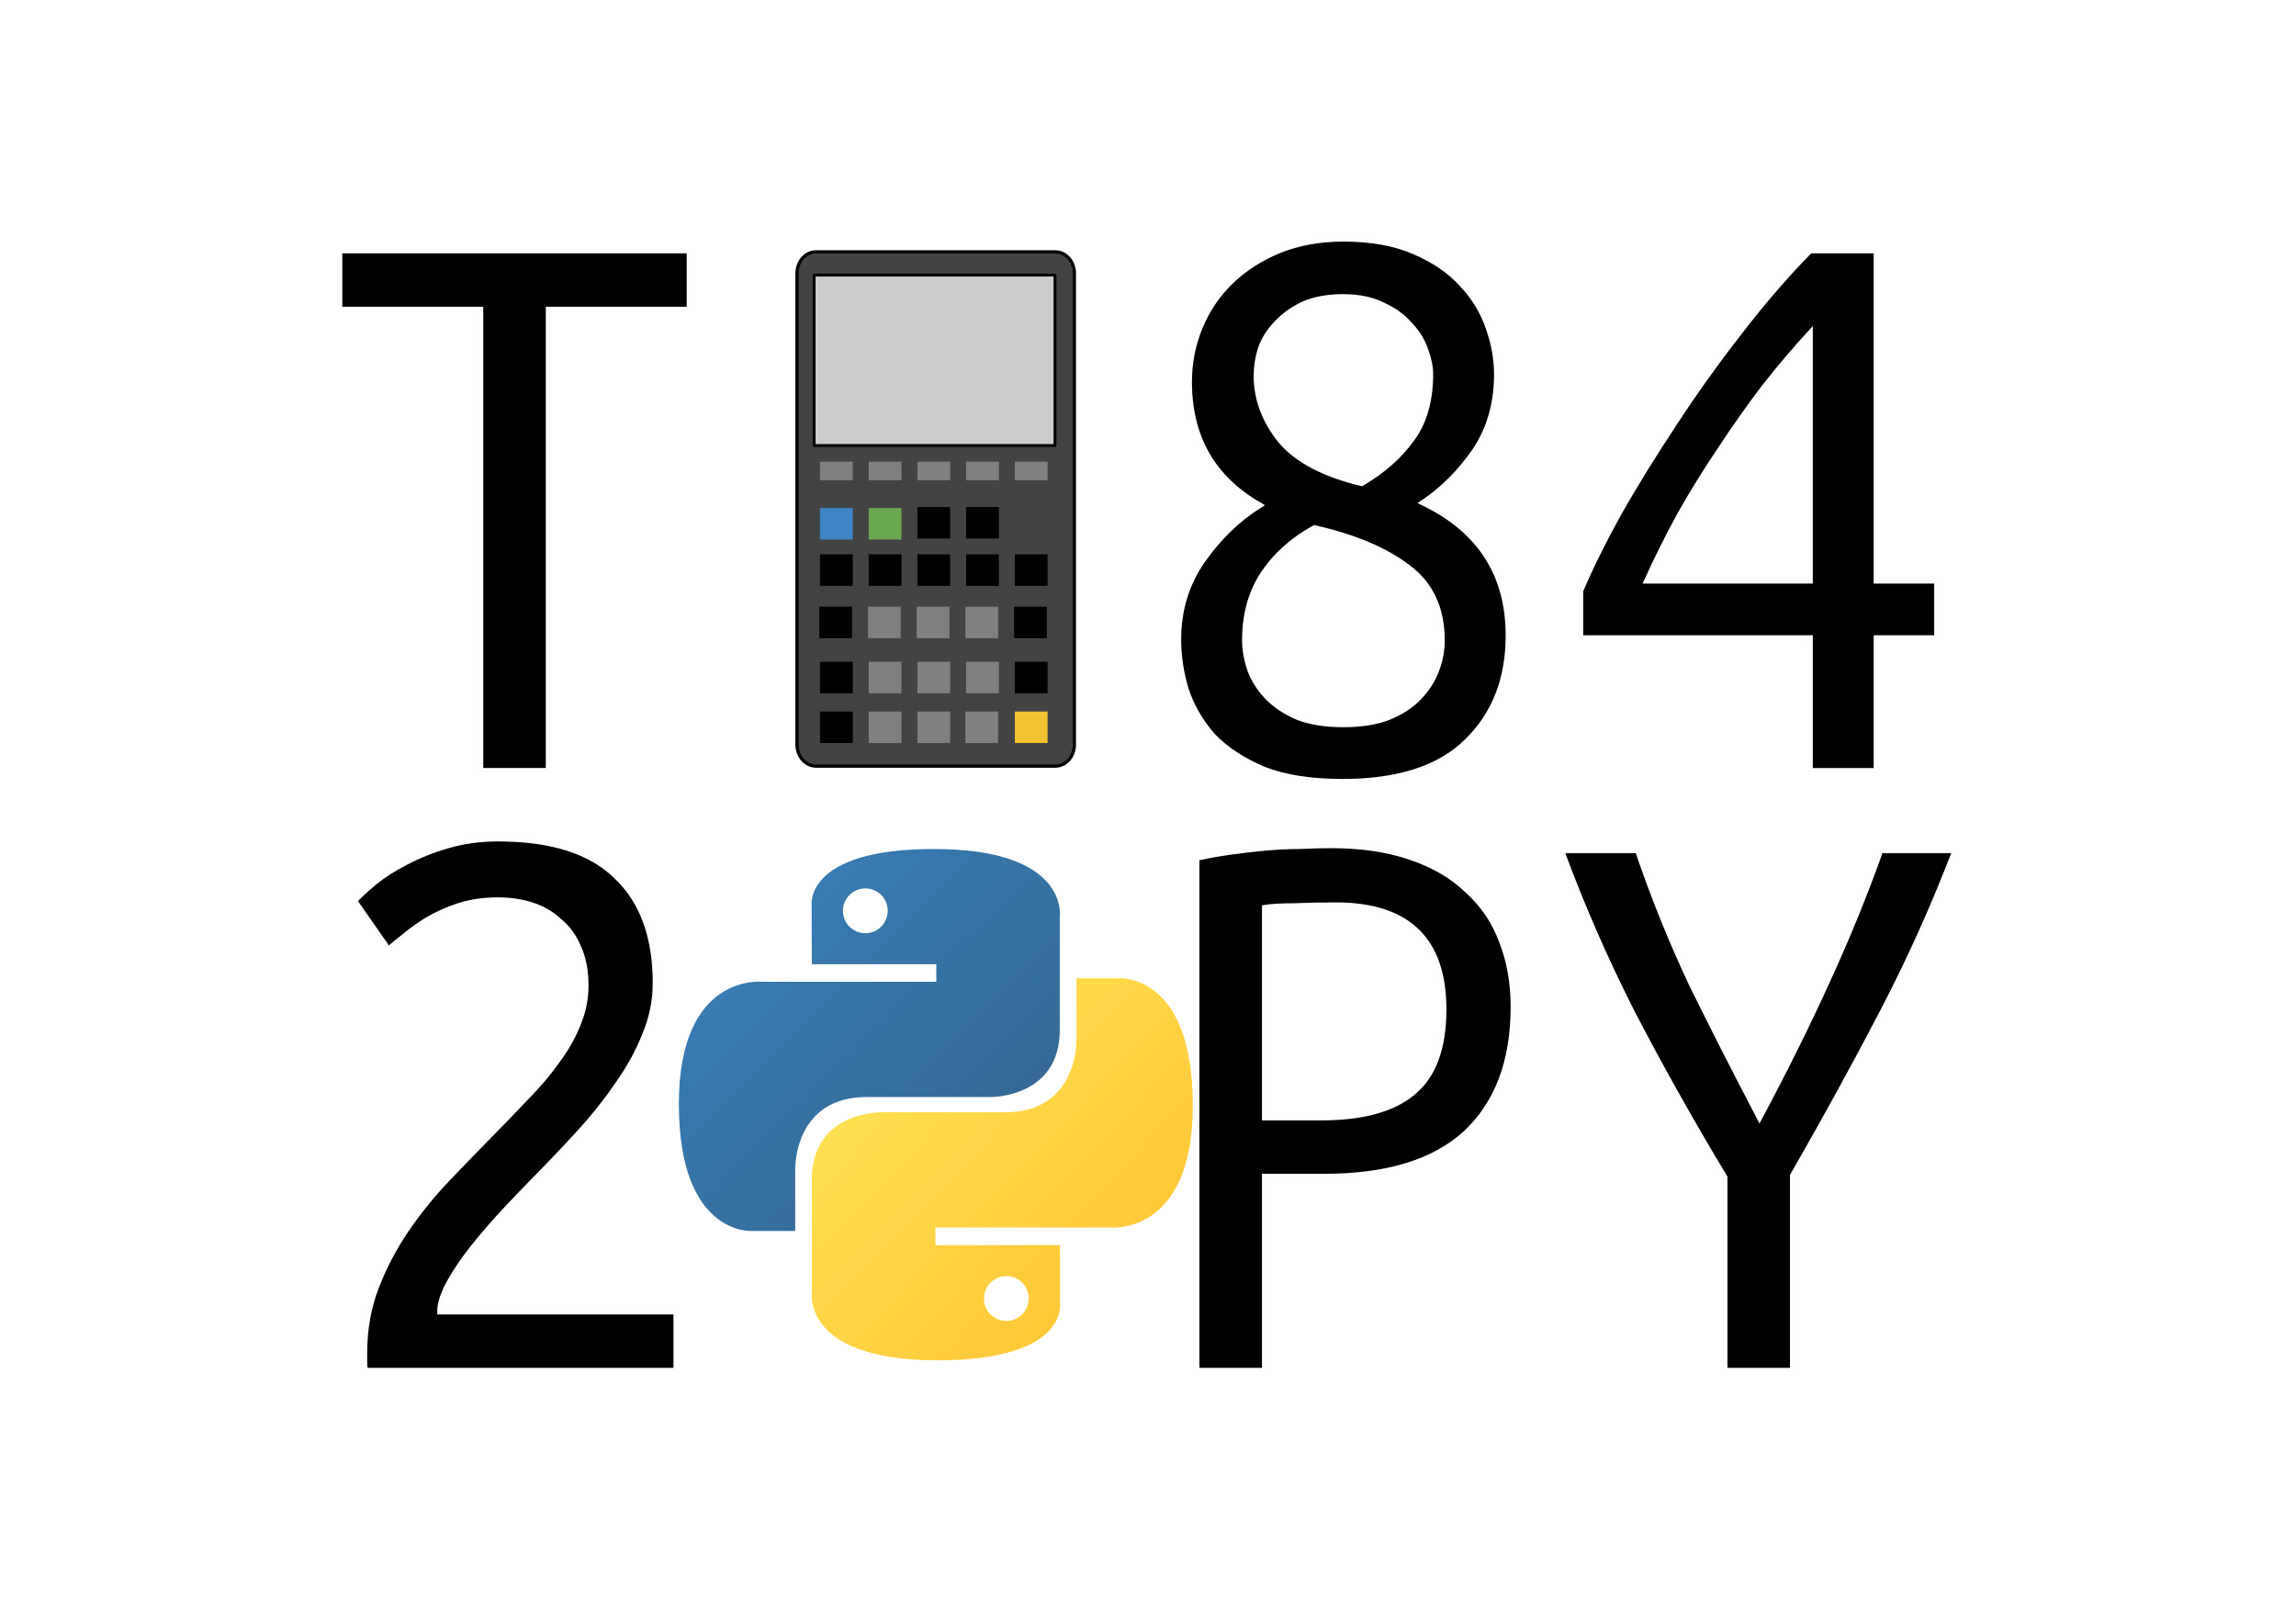
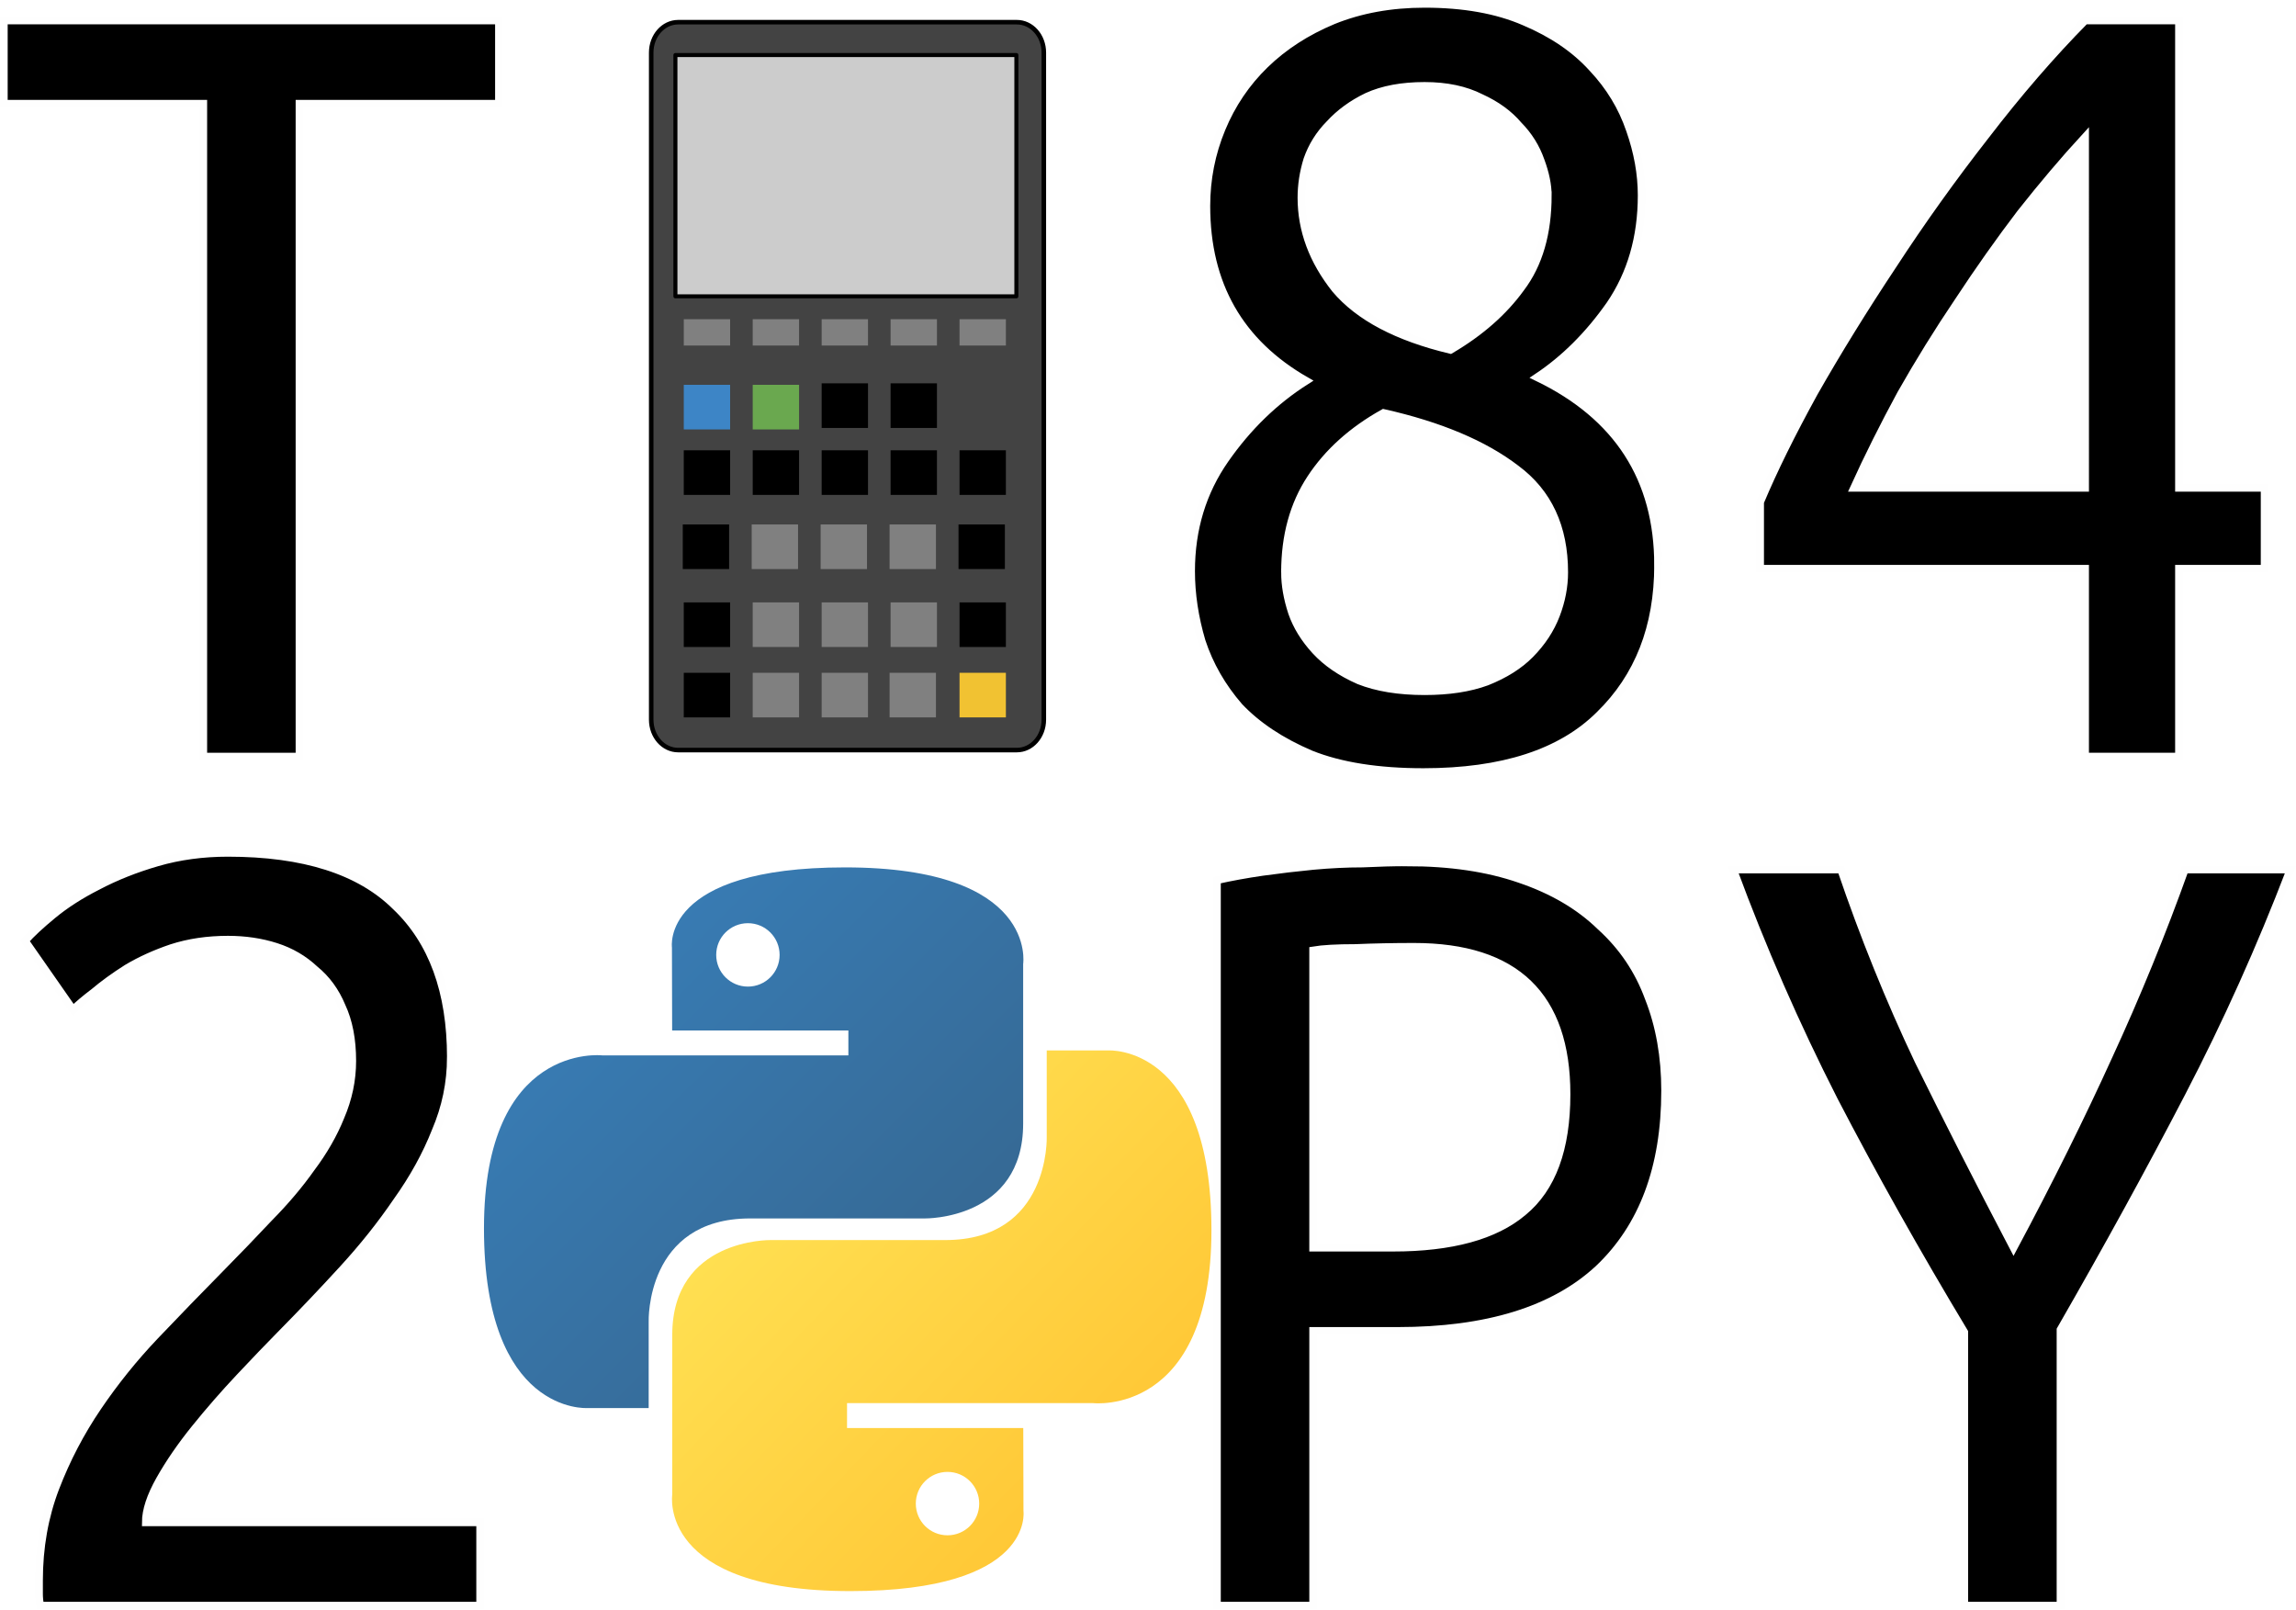
<svg xmlns="http://www.w3.org/2000/svg" xmlns:xlink="http://www.w3.org/1999/xlink" width="262.495mm" height="184mm" viewBox="0 0 262.495 184" version="1.1" id="svg84">
  <defs id="defs81">
    <linearGradient id="linearGradient11301">
      <stop id="stop11303" offset="0" style="stop-color:#ffe052;stop-opacity:1" />
      <stop id="stop11305" offset="1" style="stop-color:#ffc331;stop-opacity:1" />
    </linearGradient>
    <linearGradient gradientUnits="userSpaceOnUse" y2="168.101" x2="147.777" y1="111.921" x1="89.137" id="linearGradient11307" xlink:href="#linearGradient11301" />
    <linearGradient id="linearGradient9515">
      <stop id="stop9517" offset="0" style="stop-color:#387eb8;stop-opacity:1" />
      <stop id="stop9519" offset="1" style="stop-color:#366994;stop-opacity:1" />
    </linearGradient>
    <linearGradient gradientUnits="userSpaceOnUse" y2="131.853" x2="110.149" y1="77.07" x1="55.549" id="linearGradient9521" xlink:href="#linearGradient9515" />
  </defs>
  <g id="layer1" transform="translate(0.2658685,-5.412052)">
-     <path d="m 78.554,34.067 v 6.724 H 62.443 V 93.524 H 54.673 V 40.79 H 38.562 v -6.724 z" id="path28000" style="font-size:153.942px;line-height:1.25;font-family:'Ubuntu Mono';-inkscape-font-specification:'Ubuntu Mono';stroke:#fefefe;stroke-width:0.62;stroke-miterlimit:4;stroke-dasharray:none" />
-     <path d="m 172.182,78.06 q 0,7.492 -4.738,12.103 -4.644,4.611 -14.215,4.611 -5.496,0 -9.098,-1.441 -3.601,-1.537 -5.781,-3.842 -2.085,-2.401 -3.033,-5.283 -0.853,-2.882 -0.853,-5.667 0,-5.091 2.748,-9.029 2.748,-3.938 6.539,-6.34 -8.055,-4.611 -8.055,-14.12 0,-3.266 1.232,-6.244 1.232,-2.978 3.506,-5.187 2.274,-2.209 5.496,-3.554 3.317,-1.345 7.392,-1.345 4.738,0 8.055,1.441 3.412,1.441 5.496,3.746 2.085,2.209 3.032,4.995 0.948,2.69 0.948,5.283 0,5.091 -2.559,8.837 -2.559,3.65 -5.875,5.859 9.761,4.707 9.761,15.177 z m -30.136,0.576 q 0,1.537 0.569,3.266 0.569,1.633 1.895,3.074 1.327,1.441 3.506,2.401 2.18,0.864 5.307,0.864 2.938,0 5.022,-0.768 2.18,-0.864 3.506,-2.209 1.422,-1.441 2.085,-3.17 0.663,-1.729 0.663,-3.458 0,-5.475 -3.885,-8.357 -3.885,-2.978 -10.708,-4.515 -3.791,2.113 -5.876,5.283 -2.085,3.17 -2.085,7.588 z m 21.228,-30.449 q 0,-1.249 -0.569,-2.786 -0.569,-1.633 -1.801,-2.882 -1.137,-1.345 -3.033,-2.209 -1.895,-0.961 -4.549,-0.961 -2.748,0 -4.644,0.864 -1.801,0.864 -3.032,2.209 -1.232,1.249 -1.801,2.882 -0.474,1.537 -0.474,3.074 0,3.938 2.748,7.396 2.843,3.362 9.287,4.899 3.601,-2.113 5.686,-4.995 2.18,-2.882 2.18,-7.492 z" id="path28002" style="font-size:153.942px;line-height:1.25;font-family:'Ubuntu Mono';-inkscape-font-specification:'Ubuntu Mono';stroke:#fefefe;stroke-width:0.62;stroke-miterlimit:4;stroke-dasharray:none" />
-     <path d="m 180.426,72.969 q 1.611,-3.842 4.359,-8.837 2.843,-4.995 6.349,-10.278 3.506,-5.379 7.487,-10.47 3.98,-5.187 8.055,-9.317 h 7.581 v 37.749 h 6.918 v 6.532 h -6.918 v 15.177 h -7.581 V 78.348 h -26.25 z m 26.25,-29.489 q -2.559,2.786 -5.212,6.147 -2.559,3.362 -5.023,7.108 -2.464,3.65 -4.644,7.492 -2.085,3.842 -3.791,7.588 h 18.669 z" id="path28004" style="font-size:153.942px;line-height:1.25;font-family:'Ubuntu Mono';-inkscape-font-specification:'Ubuntu Mono';stroke:#fefefe;stroke-width:0.62;stroke-miterlimit:4;stroke-dasharray:none" />
-     <path d="m 74.668,117.821 q 0,3.074 -1.232,5.955 -1.137,2.882 -3.127,5.667 -1.895,2.786 -4.359,5.475 -2.464,2.69 -5.023,5.283 -1.422,1.441 -3.317,3.458 -1.895,2.017 -3.601,4.13 -1.706,2.113 -2.843,4.13 -1.137,2.017 -1.137,3.458 h 27.008 v 6.724 H 41.5 q -0.095,-0.48 -0.095,-0.961 0,-0.576 0,-1.057 0,-4.034 1.327,-7.492 1.327,-3.458 3.412,-6.532 2.085,-3.074 4.644,-5.763 2.653,-2.786 5.212,-5.379 2.085,-2.113 3.98,-4.13 1.99,-2.017 3.412,-4.034 1.516,-2.017 2.369,-4.13 0.948,-2.209 0.948,-4.515 0,-2.593 -0.853,-4.418 -0.758,-1.825 -2.18,-2.978 -1.327,-1.249 -3.127,-1.825 -1.801,-0.576 -3.885,-0.576 -2.464,0 -4.549,0.672 -1.99,0.672 -3.601,1.633 -1.516,0.961 -2.653,1.921 -1.137,0.865 -1.706,1.441 l -3.885,-5.571 q 0.758,-0.864 2.274,-2.113 1.516,-1.249 3.601,-2.305 2.18,-1.153 4.833,-1.921 2.653,-0.768 5.686,-0.768 9.192,0 13.552,4.322 4.454,4.226 4.454,12.199 z" id="path28006" style="font-size:153.942px;line-height:1.25;font-family:'Ubuntu Mono';-inkscape-font-specification:'Ubuntu Mono';stroke:#fefefe;stroke-width:0.62;stroke-miterlimit:4;stroke-dasharray:none" />
-     <path d="m 151.902,102.068 q 5.212,0 9.097,1.345 3.98,1.345 6.539,3.842 2.653,2.401 3.885,5.763 1.327,3.362 1.327,7.492 0,9.317 -5.402,14.408 -5.402,4.995 -16.205,4.995 h -6.823 v 22.189 h -7.771 v -58.593 q 1.706,-0.384 3.696,-0.672 2.085,-0.288 4.075,-0.48 2.085,-0.192 3.98,-0.192 1.99,-0.096 3.601,-0.096 z m 0.569,6.82 q -2.464,0 -4.738,0.096 -2.274,0 -3.412,0.192 v 24.014 h 6.444 q 7.107,0 10.519,-2.882 3.506,-2.882 3.506,-9.509 0,-11.911 -12.32,-11.911 z" id="path28008" style="font-size:153.942px;line-height:1.25;font-family:'Ubuntu Mono';-inkscape-font-specification:'Ubuntu Mono';stroke:#fefefe;stroke-width:0.62;stroke-miterlimit:4;stroke-dasharray:none" />
-     <path d="M 196.916,162.102 V 140.01 q -5.781,-9.605 -10.519,-18.731 -4.644,-9.125 -8.15,-18.635 h 8.719 q 2.748,8.069 6.254,15.465 3.601,7.3 7.676,15.081 4.359,-8.165 7.676,-15.465 3.412,-7.396 6.16,-15.081 h 8.529 q -3.601,9.413 -8.245,18.346 -4.644,8.933 -10.329,18.827 v 22.285 z" id="path28010" style="font-size:153.942px;line-height:1.25;font-family:'Ubuntu Mono';-inkscape-font-specification:'Ubuntu Mono';stroke:#fefefe;stroke-width:0.62;stroke-miterlimit:4;stroke-dasharray:none" />
-     <g style="fill:none;stroke:none;stroke-linecap:square;stroke-miterlimit:10" id="g9499" transform="matrix(0.09736467,0,0,0.09736467,89.4379,33.04191)">
+     <path d="M 56.776,7.754 V 17.271 H 33.974 V 91.909 H 22.975 V 17.271 H 0.173 V 7.754 Z" id="path28000" style="font-size:153.942px;line-height:1.25;font-family:'Ubuntu Mono';-inkscape-font-specification:'Ubuntu Mono';stroke:#fefefe;stroke-width:0.877;stroke-miterlimit:4;stroke-dasharray:none" />
+     <path d="m 189.296,70.021 q 0,10.604 -6.707,17.13 -6.572,6.526 -20.12,6.526 -7.78,0 -12.877,-2.039 -5.097,-2.175 -8.182,-5.438 -2.951,-3.399 -4.292,-7.477 -1.207,-4.079 -1.207,-8.021 0,-7.206 3.89,-12.78 3.89,-5.574 9.255,-8.973 -11.401,-6.526 -11.401,-19.985 0,-4.622 1.744,-8.837 1.744,-4.215 4.963,-7.341 3.219,-3.127 7.78,-5.03 4.695,-1.903 10.462,-1.903 6.707,0 11.401,2.039 4.829,2.039 7.78,5.302 2.951,3.127 4.292,7.07 1.341,3.807 1.341,7.477 0,7.206 -3.622,12.508 -3.622,5.166 -8.316,8.293 13.815,6.662 13.815,21.481 z m -42.653,0.816 q 0,2.175 0.805,4.622 0.805,2.311 2.683,4.351 1.878,2.039 4.963,3.399 3.085,1.224 7.511,1.224 4.158,0 7.109,-1.088 3.085,-1.224 4.963,-3.127 2.012,-2.039 2.951,-4.486 0.939,-2.447 0.939,-4.894 0,-7.749 -5.499,-11.828 -5.499,-4.215 -15.157,-6.39 -5.365,2.991 -8.316,7.477 -2.951,4.486 -2.951,10.74 z m 30.045,-43.097 q 0,-1.767 -0.805,-3.943 -0.805,-2.311 -2.548,-4.079 -1.61,-1.903 -4.292,-3.127 -2.683,-1.36 -6.438,-1.36 -3.89,0 -6.572,1.224 -2.548,1.224 -4.292,3.127 -1.744,1.767 -2.548,4.079 -0.671,2.175 -0.671,4.351 0,5.574 3.89,10.468 4.024,4.758 13.145,6.934 5.097,-2.991 8.048,-7.07 3.085,-4.079 3.085,-10.604 z" id="path28002" style="font-size:153.942px;line-height:1.25;font-family:'Ubuntu Mono';-inkscape-font-specification:'Ubuntu Mono';stroke:#fefefe;stroke-width:0.877;stroke-miterlimit:4;stroke-dasharray:none" />
+     <path d="m 200.965,62.815 q 2.28,-5.438 6.17,-12.508 4.024,-7.07 8.987,-14.547 4.963,-7.613 10.596,-14.819 5.633,-7.341 11.401,-13.188 h 10.73 V 61.184 h 9.792 v 9.245 h -9.792 V 91.909 H 238.119 V 70.429 H 200.965 Z m 37.154,-41.738 q -3.622,3.943 -7.377,8.701 -3.622,4.758 -7.109,10.061 -3.487,5.166 -6.572,10.604 -2.951,5.438 -5.365,10.74 h 26.424 z" id="path28004" style="font-size:153.942px;line-height:1.25;font-family:'Ubuntu Mono';-inkscape-font-specification:'Ubuntu Mono';stroke:#fefefe;stroke-width:0.877;stroke-miterlimit:4;stroke-dasharray:none" />
+     <path d="m 51.276,126.299 q 0,4.351 -1.744,8.429 -1.61,4.079 -4.426,8.021 -2.683,3.943 -6.17,7.749 -3.487,3.807 -7.109,7.477 -2.012,2.039 -4.695,4.894 -2.683,2.855 -5.097,5.846 -2.414,2.991 -4.024,5.846 -1.61,2.855 -1.61,4.894 h 38.227 v 9.517 H 4.331 q -0.134,-0.68 -0.134,-1.36 0,-0.816 0,-1.495 0,-5.71 1.878,-10.604 1.878,-4.894 4.829,-9.245 2.951,-4.351 6.572,-8.157 3.756,-3.943 7.377,-7.613 2.951,-2.991 5.633,-5.846 2.817,-2.855 4.829,-5.71 2.146,-2.855 3.353,-5.846 1.341,-3.127 1.341,-6.39 0,-3.671 -1.207,-6.254 -1.073,-2.583 -3.085,-4.215 -1.878,-1.767 -4.426,-2.583 -2.548,-0.816 -5.499,-0.816 -3.487,0 -6.438,0.952 -2.817,0.952 -5.097,2.311 -2.146,1.36 -3.756,2.719 -1.61,1.224 -2.414,2.039 l -5.499,-7.885 q 1.073,-1.224 3.219,-2.991 2.146,-1.767 5.097,-3.263 3.085,-1.631 6.841,-2.719 3.756,-1.088 8.048,-1.088 13.011,0 19.181,6.118 6.304,5.982 6.304,17.266 z" id="path28006" style="font-size:153.942px;line-height:1.25;font-family:'Ubuntu Mono';-inkscape-font-specification:'Ubuntu Mono';stroke:#fefefe;stroke-width:0.877;stroke-miterlimit:4;stroke-dasharray:none" />
+     <path d="m 160.592,104.002 q 7.377,0 12.877,1.903 5.633,1.903 9.255,5.438 3.756,3.399 5.499,8.157 1.878,4.758 1.878,10.604 0,13.188 -7.645,20.393 -7.645,7.07 -22.936,7.07 h -9.657 v 31.405 h -10.999 v -82.932 q 2.414,-0.544 5.231,-0.952 2.951,-0.408 5.768,-0.68 2.951,-0.272 5.633,-0.272 2.817,-0.136 5.097,-0.136 z m 0.805,9.653 q -3.487,0 -6.707,0.136 -3.219,0 -4.829,0.272 v 33.988 h 9.121 q 10.06,0 14.888,-4.079 4.963,-4.079 4.963,-13.459 0,-16.858 -17.437,-16.858 z" id="path28008" style="font-size:153.942px;line-height:1.25;font-family:'Ubuntu Mono';-inkscape-font-specification:'Ubuntu Mono';stroke:#fefefe;stroke-width:0.877;stroke-miterlimit:4;stroke-dasharray:none" />
+     <path d="m 224.304,188.973 v -31.269 q -8.182,-13.595 -14.888,-26.511 -6.572,-12.916 -11.535,-26.375 h 12.34 q 3.89,11.42 8.853,21.889 5.097,10.332 10.865,21.345 6.17,-11.556 10.865,-21.889 4.829,-10.468 8.718,-21.345 h 12.072 q -5.097,13.323 -11.669,25.967 -6.572,12.644 -14.62,26.647 v 31.541 z" id="path28010" style="font-size:153.942px;line-height:1.25;font-family:'Ubuntu Mono';-inkscape-font-specification:'Ubuntu Mono';stroke:#fefefe;stroke-width:0.877;stroke-miterlimit:4;stroke-dasharray:none" />
+     <g style="fill:none;stroke:none;stroke-linecap:square;stroke-miterlimit:10" id="g9499" transform="matrix(0.1378085,0,0,0.1378085,72.18121,6.303544)">
      <g clip-path="url(#p.0)" id="g284">
        <path fill="#000000" fill-opacity="0" d="M 0,0 H 355.113 V 631.719 H 0 Z" fill-rule="nonzero" id="path218" style="stroke-width:0.941" />
        <path fill="#434343" d="m 14.539,37.151 v 0 c 0,-13.924 10.001,-25.212 22.338,-25.212 H 317.92 c 5.924,0 11.606,2.656 15.795,7.384 4.189,4.728 6.543,11.141 6.543,17.827 V 590.571 c 0,13.924 -10.001,25.211 -22.338,25.211 H 36.877 c -12.337,0 -22.338,-11.288 -22.338,-25.211 z" fill-rule="nonzero" id="path220" style="stroke-width:0.941" />
        <path fill="#000000" d="m 213.136,258.343 h 38.452 v 21.839 h -38.452 z" fill-rule="nonzero" id="path244-7-5-1" style="fill:#808080;stroke-width:0.723" />
        <path fill="#000000" d="m 270.329,258.343 h 38.452 v 21.839 H 270.329 Z" fill-rule="nonzero" id="path244-7-5-1-2" style="fill:#808080;stroke-width:0.723" />
        <path fill="#000000" d="m 155.944,258.343 h 38.452 v 21.839 h -38.452 z" fill-rule="nonzero" id="path244-7-5-9" style="fill:#808080;stroke-width:0.723" />
        <path stroke="#000000" stroke-width="3.765" stroke-linejoin="round" stroke-linecap="butt" d="m 14.539,37.151 v 0 c 0,-13.924 10.001,-25.212 22.338,-25.212 H 317.92 c 5.924,0 11.606,2.656 15.795,7.384 4.189,4.728 6.543,11.141 6.543,17.827 V 590.571 c 0,13.924 -10.001,25.211 -22.338,25.211 H 36.877 c -12.337,0 -22.338,-11.288 -22.338,-25.211 z" fill-rule="nonzero" id="path222" />
        <path fill="#cccccc" d="M 34.619,39.198 H 317.48 V 239.353 H 34.619 Z" fill-rule="nonzero" id="path224" style="stroke-width:0.835" />
        <path stroke="#000000" stroke-width="3.342" stroke-linejoin="round" stroke-linecap="butt" d="M 34.619,39.198 H 317.48 V 239.353 H 34.619 Z" fill-rule="nonzero" id="path226" />
        <path fill="#000000" d="m 41.56,367.085 h 38.452 v 36.999 H 41.56 Z" fill-rule="nonzero" id="path228" style="stroke-width:0.941" />
        <path fill="#000000" d="m 98.752,367.085 h 38.452 v 36.999 H 98.752 Z" fill-rule="nonzero" id="path230" style="stroke-width:0.941" />
        <path fill="#000000" d="m 155.944,367.085 h 38.452 v 36.999 h -38.452 z" fill-rule="nonzero" id="path232" style="stroke-width:0.941" />
        <path fill="#000000" d="m 213.136,367.085 h 38.452 v 36.999 h -38.452 z" fill-rule="nonzero" id="path234" style="stroke-width:0.941" />
        <path fill="#000000" d="m 270.329,367.085 h 38.452 v 36.999 H 270.329 Z" fill-rule="nonzero" id="path236" style="stroke-width:0.941" />
        <path fill="#f1c232" d="m 270.329,551.669 h 38.452 v 36.999 H 270.329 Z" fill-rule="nonzero" id="path238" style="stroke-width:0.941" />
        <path fill="#000000" d="m 155.944,311.544 h 38.452 v 36.999 h -38.452 z" fill-rule="nonzero" id="path240" style="stroke-width:0.941" />
        <path fill="#000000" d="M 40.722,428.611 H 79.174 v 36.999 H 40.722 Z" fill-rule="nonzero" id="path242" style="stroke-width:0.941" />
        <path fill="#000000" d="m 97.914,428.611 h 38.452 v 36.999 H 97.914 Z" fill-rule="nonzero" id="path244" style="fill:#808080;stroke-width:0.941" />
        <path fill="#000000" d="m 41.56,258.343 h 38.452 v 21.839 H 41.56 Z" fill-rule="nonzero" id="path244-7" style="fill:#808080;stroke-width:0.723" />
        <path fill="#000000" d="m 98.752,258.343 h 38.452 v 21.839 H 98.752 Z" fill-rule="nonzero" id="path244-7-5" style="fill:#808080;stroke-width:0.723" />
        <path fill="#000000" d="m 155.106,428.611 h 38.452 v 36.999 h -38.452 z" fill-rule="nonzero" id="path246" style="fill:#808080;stroke-width:0.941" />
        <path fill="#000000" d="m 212.298,428.611 h 38.452 v 36.999 h -38.452 z" fill-rule="nonzero" id="path248" style="fill:#808080;stroke-width:0.941" />
        <path fill="#000000" d="m 269.49,428.611 h 38.452 v 36.999 h -38.452 z" fill-rule="nonzero" id="path250" style="stroke-width:0.941" />
        <path fill="#000000" d="m 41.56,493.269 h 38.452 v 36.999 H 41.56 Z" fill-rule="nonzero" id="path252" style="stroke-width:0.941" />
        <path fill="#000000" d="m 98.752,493.269 h 38.452 v 36.999 H 98.752 Z" fill-rule="nonzero" id="path254" style="fill:#808080;stroke-width:0.941" />
        <path fill="#000000" d="m 155.944,493.269 h 38.452 v 36.999 h -38.452 z" fill-rule="nonzero" id="path256" style="fill:#808080;stroke-width:0.941" />
        <path fill="#000000" d="m 155.944,551.669 h 38.452 v 36.999 h -38.452 z" fill-rule="nonzero" id="path256-3" style="fill:#808080;stroke-width:0.941" />
        <path fill="#000000" d="m 98.752,551.669 h 38.452 v 36.999 H 98.752 Z" fill-rule="nonzero" id="path256-6" style="fill:#808080;stroke-width:0.941" />
        <path fill="#000000" d="m 213.136,493.269 h 38.452 v 36.999 h -38.452 z" fill-rule="nonzero" id="path258" style="fill:#808080;stroke-width:0.941" />
        <path fill="#000000" d="m 270.329,493.269 h 38.452 v 36.999 H 270.329 Z" fill-rule="nonzero" id="path260" style="stroke-width:0.941" />
        <path fill="#6aa84f" d="m 98.752,312.782 h 38.452 v 36.999 H 98.752 Z" fill-rule="nonzero" id="path262" style="stroke-width:0.941" />
        <path fill="#3d85c6" d="m 41.56,312.782 h 38.452 v 36.999 H 41.56 Z" fill-rule="nonzero" id="path264" style="stroke-width:0.941" />
        <path fill="#000000" d="m 41.56,551.669 h 38.452 v 36.999 H 41.56 Z" fill-rule="nonzero" id="path266" style="stroke-width:0.941" />
        <path fill="#000000" d="m 212.304,551.669 h 38.452 v 36.999 h -38.452 z" fill-rule="nonzero" id="path268" style="fill:#808080;stroke-width:0.941" />
        <path fill="#000000" d="M 213.136,311.544 H 251.588 V 348.543 H 213.136 Z" fill-rule="nonzero" id="path270" style="stroke-width:0.941" />
        <path fill="#000000" fill-opacity="0" d="M 34.666,248.343 H 317.434" fill-rule="nonzero" id="path272" style="stroke-width:0.941" />
        <path fill="#000000" fill-opacity="0" d="m 101.713,38.667 0.833,253.896" fill-rule="nonzero" id="path276" style="stroke-width:0.941" />
        <path fill="#000000" fill-opacity="0" d="m 34.469,153.266 c 2.381,6.472 7.369,26.284 14.283,38.834 6.914,12.55 16.399,27.484 27.2,36.468 10.8,8.984 21.666,15.188 37.602,17.435 15.936,2.247 38.463,1.859 58.014,-3.953 19.55,-5.812 44.589,-19.421 59.288,-30.916 14.698,-11.495 21.919,-21.935 28.903,-38.054 6.983,-16.119 10.432,-41.484 12.997,-58.661 2.566,-17.176 1.998,-31.846 2.398,-44.398 0.4,-12.552 0,-25.764 0,-30.916" fill-rule="nonzero" id="path280" style="stroke-width:0.941" />
      </g>
    </g>
-     <g id="g1894" transform="matrix(0.5321522,0,0,0.5321522,53.43161,66.57004)">
+     <g id="g1894" transform="matrix(0.7532003,0,0,0.7532003,21.21847,53.75876)">
      <path style="color:#000000;display:inline;overflow:visible;visibility:visible;opacity:1;fill:url(#linearGradient9521);fill-opacity:1;fill-rule:nonzero;stroke:none;stroke-width:1;stroke-linecap:butt;stroke-linejoin:miter;stroke-miterlimit:4;stroke-dasharray:none;stroke-dashoffset:0;stroke-opacity:1;marker:none;marker-start:none;marker-mid:none;marker-end:none" d="M 99.75,67.469 C 71.718,67.469 73.469,79.625 73.469,79.625 L 73.5,92.219 h 26.75 V 96 H 62.875 c 0,0 -17.938,-2.034 -17.938,26.25 -2e-6,28.284 15.656,27.281 15.656,27.281 h 9.344 v -13.125 c 0,0 -0.504,-15.656 15.406,-15.656 15.91,0 26.531,0 26.531,0 0,0 14.906,0.241 14.906,-14.406 0,-14.647 0,-24.219 0,-24.219 0,-2e-6 2.263,-14.656 -27.031,-14.656 z M 85,75.938 c 2.661,-2e-6 4.812,2.151 4.812,4.812 2e-6,2.661 -2.151,4.812 -4.812,4.812 -2.661,2e-6 -4.812,-2.151 -4.812,-4.812 -2e-6,-2.661 2.151,-4.812 4.812,-4.812 z" id="path8615" />
      <path id="path8620" d="m 100.546,177.315 c 28.032,0 26.281,-12.156 26.281,-12.156 l -0.031,-12.594 h -26.75 v -3.781 h 37.375 c 0,0 17.938,2.034 17.938,-26.25 10e-6,-28.284 -15.656,-27.281 -15.656,-27.281 h -9.344 v 13.125 c 0,0 0.504,15.656 -15.406,15.656 -15.91,0 -26.531,0 -26.531,0 0,0 -14.906,-0.241 -14.906,14.406 0,14.647 0,24.219 0,24.219 0,0 -2.263,14.656 27.031,14.656 z m 14.75,-8.469 c -2.661,0 -4.812,-2.151 -4.812,-4.812 0,-2.661 2.151,-4.812 4.812,-4.812 2.661,0 4.812,2.151 4.812,4.812 1e-5,2.661 -2.151,4.812 -4.812,4.812 z" style="color:#000000;display:inline;overflow:visible;visibility:visible;opacity:1;fill:url(#linearGradient11307);fill-opacity:1;fill-rule:nonzero;stroke:none;stroke-width:1;stroke-linecap:butt;stroke-linejoin:miter;stroke-miterlimit:4;stroke-dasharray:none;stroke-dashoffset:0;stroke-opacity:1;marker:none;marker-start:none;marker-mid:none;marker-end:none" />
    </g>
  </g>
</svg>
